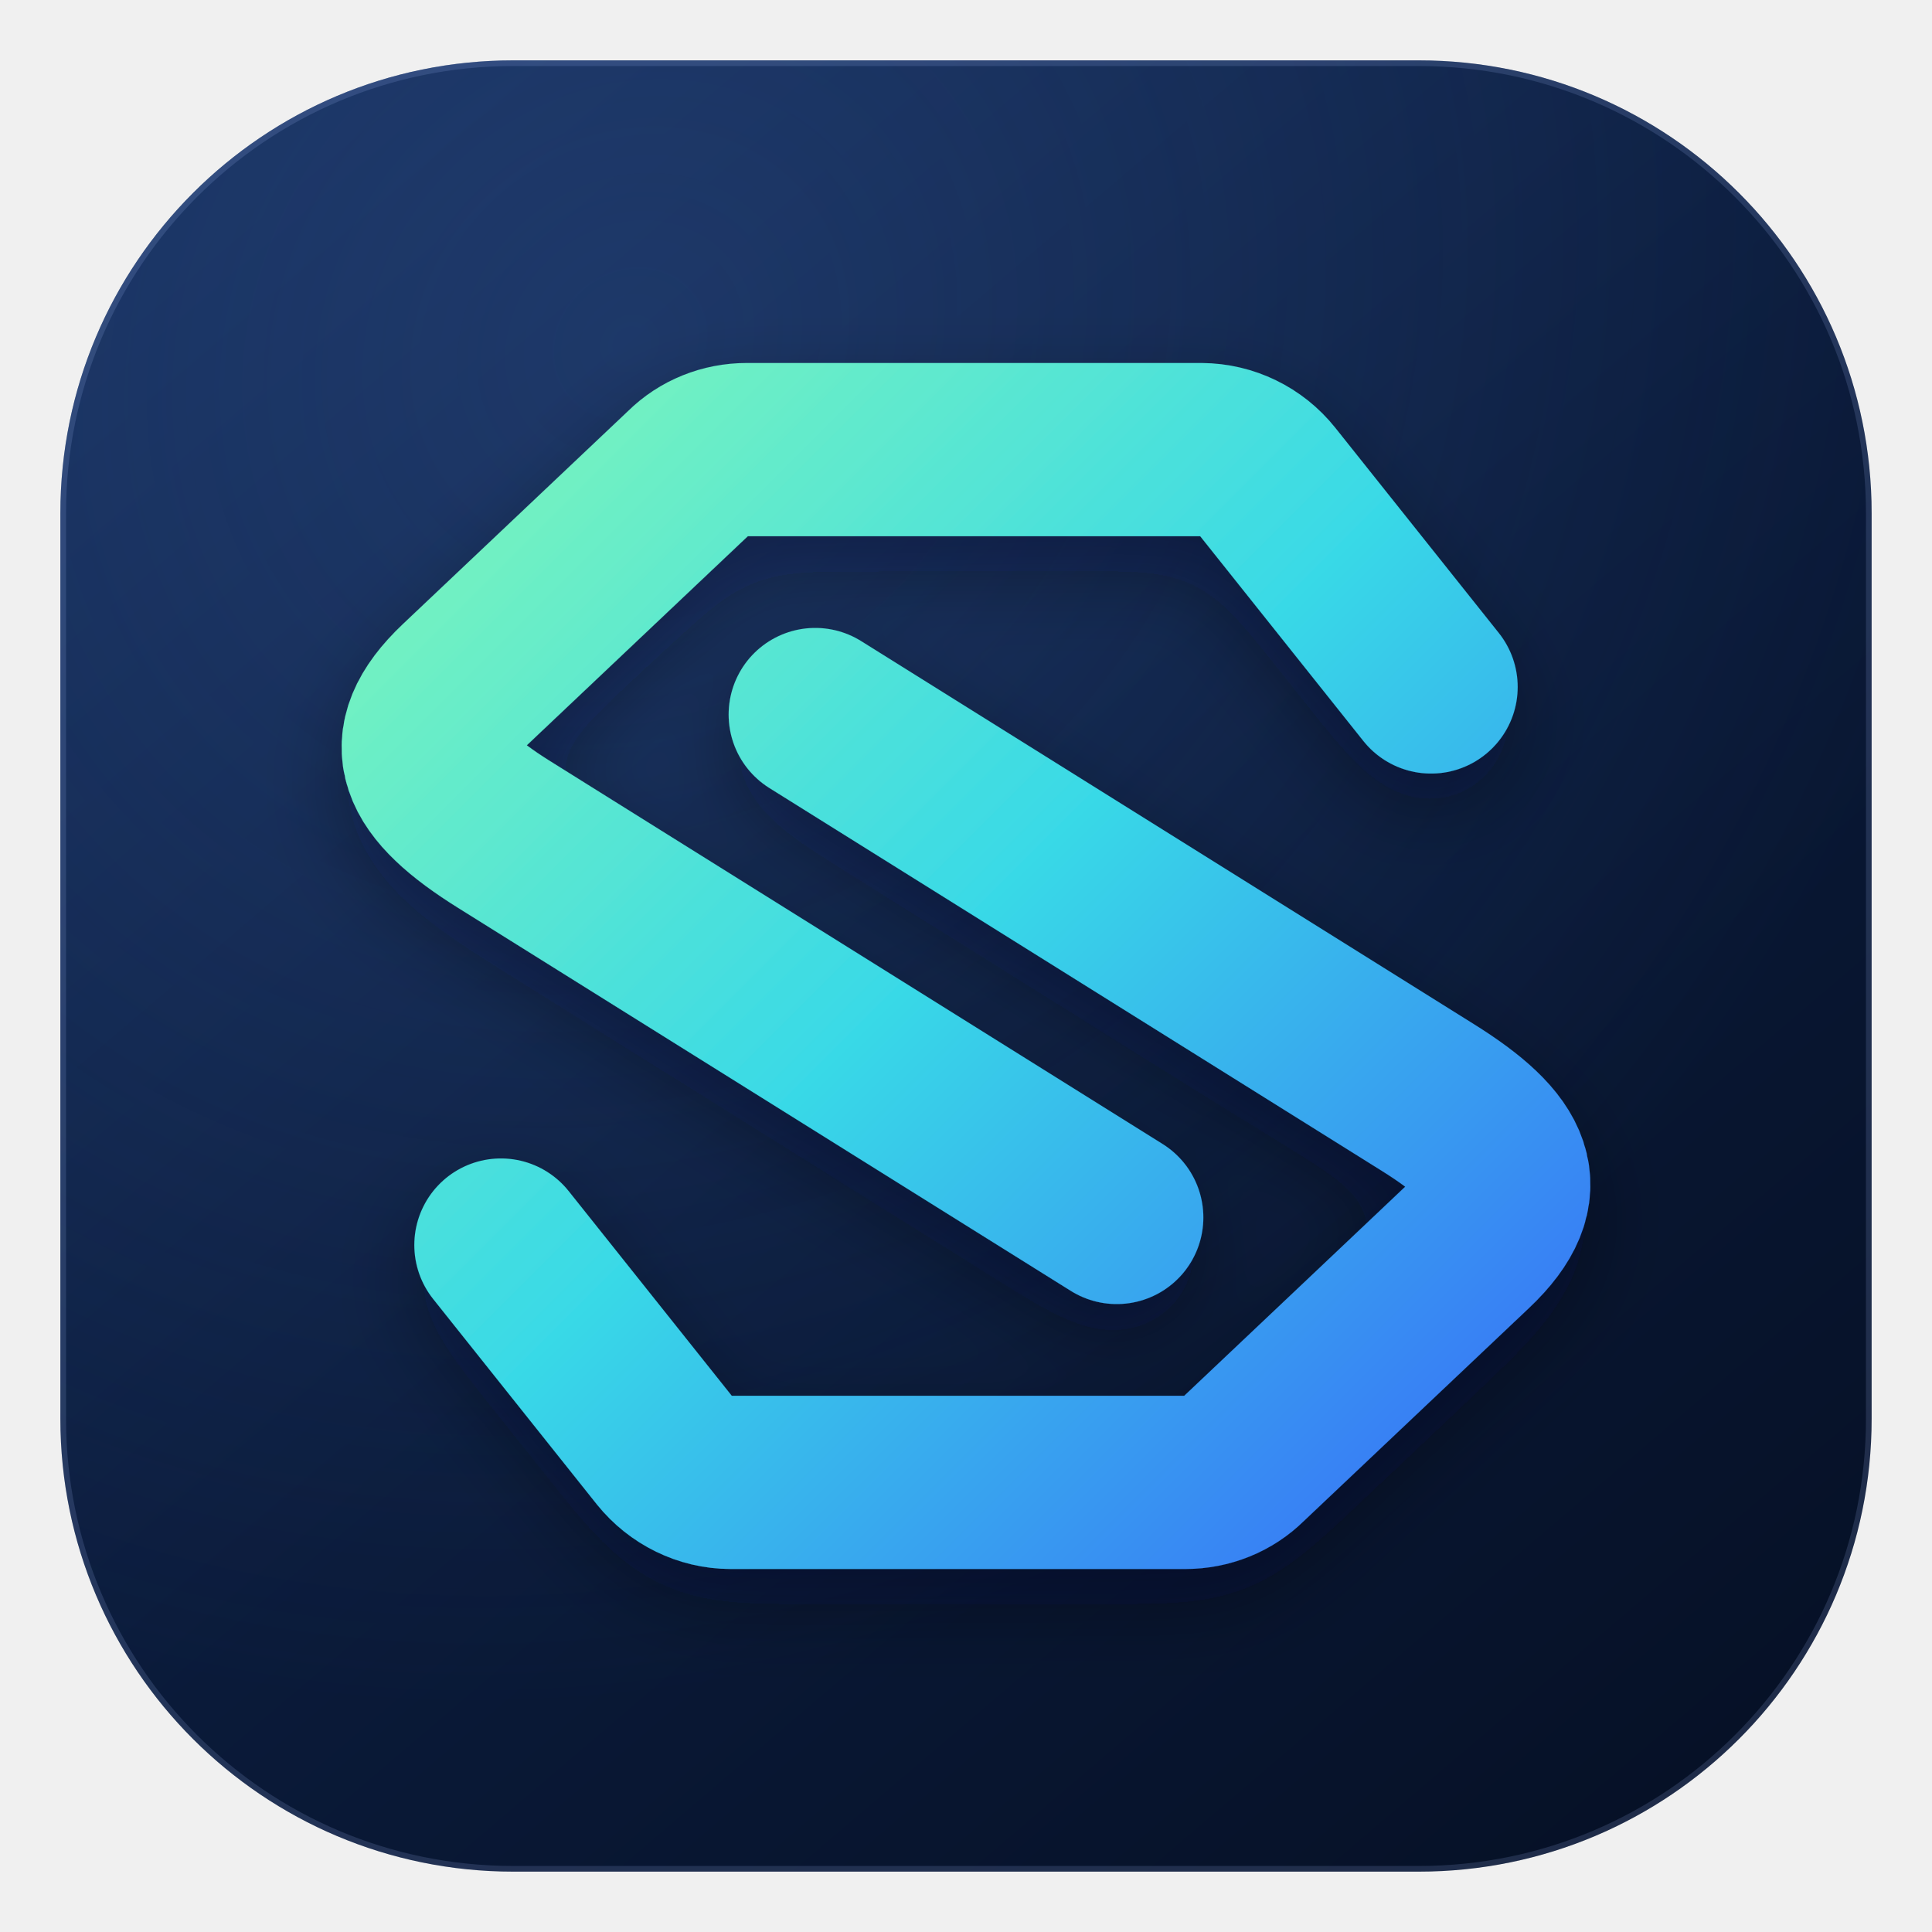
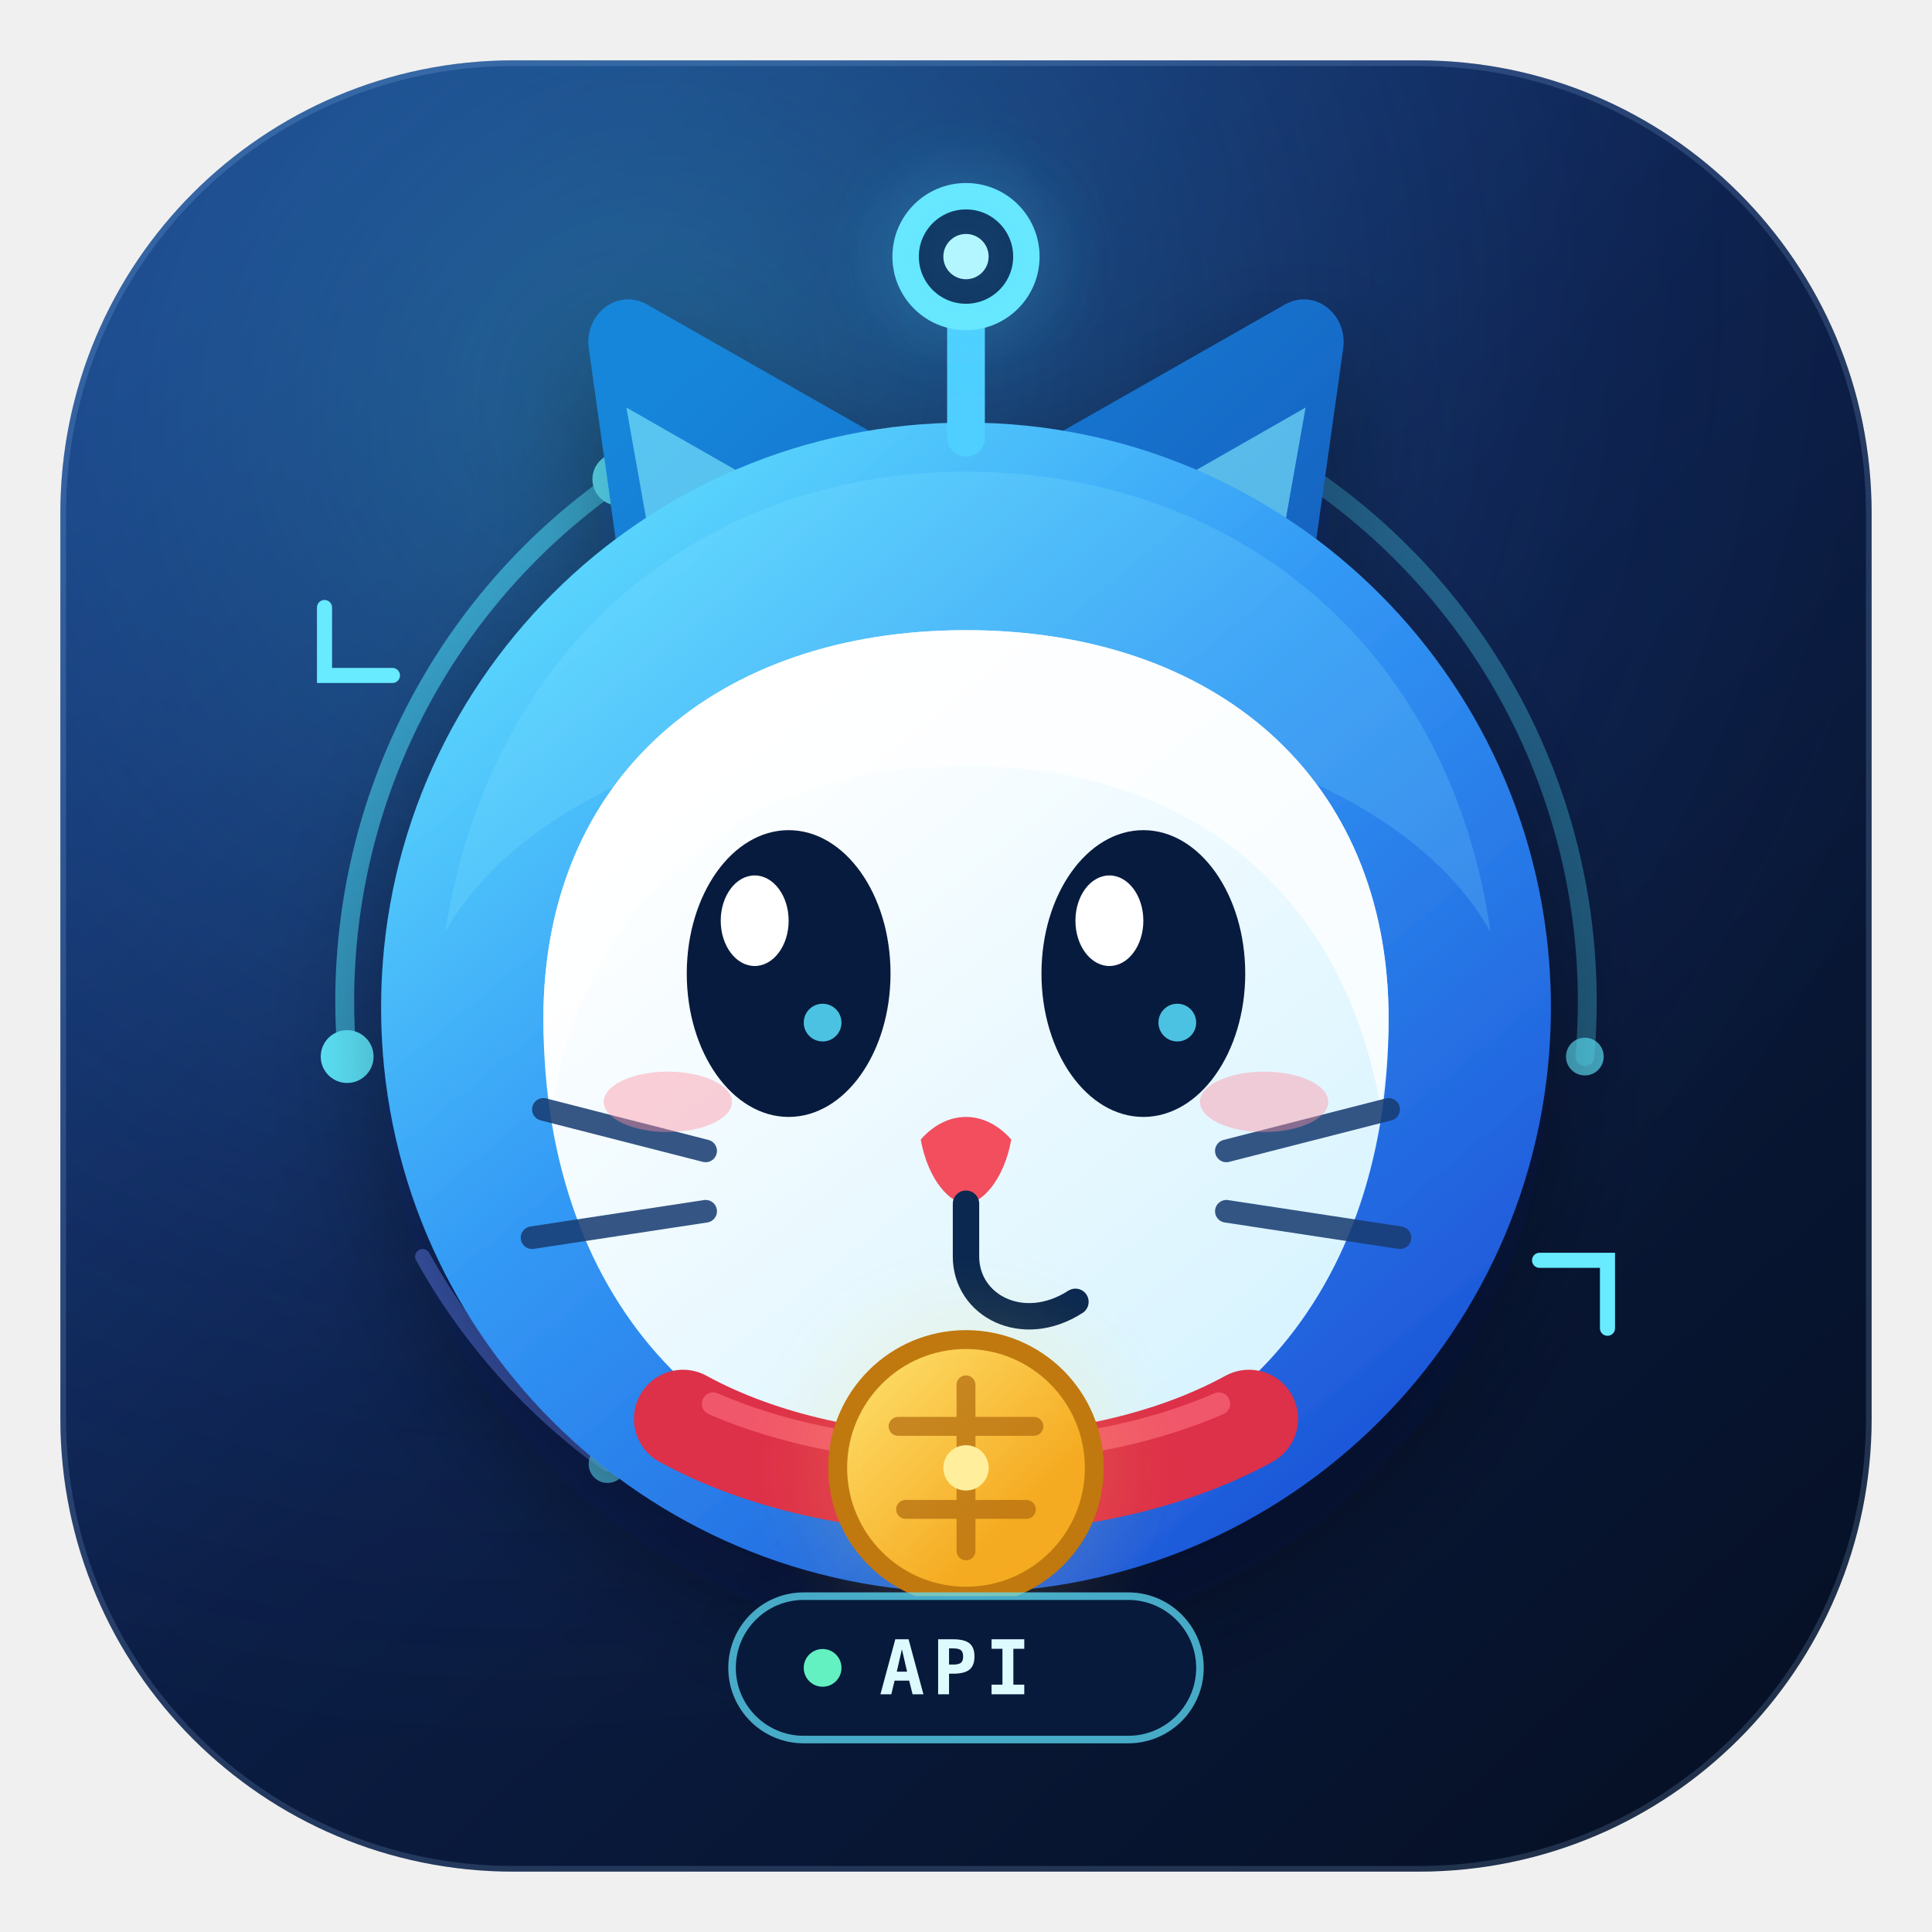
<svg xmlns="http://www.w3.org/2000/svg" viewBox="0 0 512 512" role="img" aria-labelledby="title desc">
  <defs>
-     <linearGradient id="s2a-bg" x1="72" y1="44" x2="442" y2="478" gradientUnits="userSpaceOnUse">
-       <stop stop-color="#142B56" />
-       <stop offset=".52" stop-color="#0A1A39" />
+     <linearGradient id="xd-bg" x1="72" y1="52" x2="448" y2="468" gradientUnits="userSpaceOnUse">
+       <stop stop-color="#173B78" />
+       <stop offset=".48" stop-color="#0B1D44" />
      <stop offset="1" stop-color="#061127" />
    </linearGradient>
-     <radialGradient id="s2a-ambient" cx="0" cy="0" r="1" gradientUnits="userSpaceOnUse" gradientTransform="translate(168 92) rotate(51) scale(342 382)">
-       <stop stop-color="#3E68B0" stop-opacity=".28" />
-       <stop offset="1" stop-color="#3E68B0" stop-opacity="0" />
+     <radialGradient id="xd-glow" cx="0" cy="0" r="1" gradientUnits="userSpaceOnUse" gradientTransform="translate(168 100) rotate(51) scale(352 390)">
+       <stop stop-color="#45D9FF" stop-opacity=".3" />
+       <stop offset=".7" stop-color="#3778FF" stop-opacity=".07" />
+       <stop offset="1" stop-color="#3778FF" stop-opacity="0" />
    </radialGradient>
-     <linearGradient id="s2a-brand" x1="4" y1="4" x2="20" y2="20" gradientUnits="userSpaceOnUse">
-       <stop stop-color="#79F4BD" />
-       <stop offset=".48" stop-color="#39D9E7" />
-       <stop offset="1" stop-color="#3875F6" />
+     <linearGradient id="xd-blue" x1="145" y1="112" x2="371" y2="384" gradientUnits="userSpaceOnUse">
+       <stop stop-color="#64E4FF" />
+       <stop offset=".46" stop-color="#3298F5" />
+       <stop offset="1" stop-color="#1D55D8" />
    </linearGradient>
-     <filter id="s2a-shadow" x="-25%" y="-25%" width="150%" height="165%" color-interpolation-filters="sRGB">
-       <feDropShadow dx="0" dy=".55" stdDeviation=".65" flood-color="#020817" flood-opacity=".34" />
+     <linearGradient id="xd-blue-dark" x1="143" y1="133" x2="366" y2="379" gradientUnits="userSpaceOnUse">
+       <stop stop-color="#1986DA" />
+       <stop offset="1" stop-color="#1339A5" />
+     </linearGradient>
+     <linearGradient id="xd-face" x1="190" y1="198" x2="324" y2="365" gradientUnits="userSpaceOnUse">
+       <stop stop-color="#FFFFFF" />
+       <stop offset="1" stop-color="#D9F4FF" />
+     </linearGradient>
+     <linearGradient id="xd-bell" x1="233" y1="344" x2="280" y2="392" gradientUnits="userSpaceOnUse">
+       <stop stop-color="#FFE778" />
+       <stop offset="1" stop-color="#F4A51B" />
+     </linearGradient>
+     <filter id="xd-shadow" x="-30%" y="-30%" width="170%" height="180%" color-interpolation-filters="sRGB">
+       <feDropShadow dx="0" dy="14" stdDeviation="16" flood-color="#020817" flood-opacity=".38" />
+     </filter>
+     <filter id="xd-soft" x="-50%" y="-50%" width="200%" height="200%">
+       <feGaussianBlur stdDeviation="8" />
    </filter>
  </defs>
-   <rect x="16" y="16" width="480" height="480" rx="120" fill="url(#s2a-bg)" />
-   <rect x="16" y="16" width="480" height="480" rx="120" fill="url(#s2a-ambient)" />
-   <rect x="16.75" y="16.75" width="478.5" height="478.5" rx="119.25" fill="none" stroke="#A5BFFF" stroke-opacity=".16" stroke-width="1.5" />
-   <g transform="translate(52 52) scale(17)" fill="none" stroke="url(#s2a-brand)" stroke-linecap="round" stroke-linejoin="round" stroke-width="2.7" filter="url(#s2a-shadow)">
-     <path d="m19.25 7.65-2.55-3.2a1.33 1.33 0 0 0-1.03-.5H8.58c-.34 0-.67.13-.91.37L4.15 7.65c-.93.88-.6 1.52.65 2.3l9.55 5.97" />
-     <path d="m4.75 16.35 2.55 3.2c.25.31.63.5 1.03.5h7.09c.34 0 .67-.13.91-.37l3.52-3.33c.93-.88.6-1.52-.65-2.3L9.65 8.08" />
+   <rect x="16" y="16" width="480" height="480" rx="120" fill="url(#xd-bg)" />
+   <rect x="16" y="16" width="480" height="480" rx="120" fill="url(#xd-glow)" />
+   <rect x="16.75" y="16.75" width="478.5" height="478.5" rx="119.25" fill="none" stroke="#A5CFFF" stroke-opacity=".17" stroke-width="1.5" />
+   <g fill="none" stroke-linecap="round">
+     <path d="M92 280A168 168 0 0 1 164 127" stroke="#4FE3FF" stroke-opacity=".55" stroke-width="5" />
+     <path d="M348 127a168 168 0 0 1 72 153" stroke="#4FE3FF" stroke-opacity=".32" stroke-width="5" />
+     <path d="M112 333a168 168 0 0 0 49 55" stroke="#6B8EFF" stroke-opacity=".5" stroke-width="4" />
+   </g>
+   <g fill="#5FE8FF">
+     <circle cx="92" cy="280" r="7" />
+     <circle cx="164" cy="127" r="7" />
+     <circle cx="420" cy="280" r="5" opacity=".7" />
+     <circle cx="161" cy="388" r="5" opacity=".7" />
+   </g>
+   <g filter="url(#xd-shadow)">
+     <path d="M167 170 156 92c-1-9 8-16 16-11l65 37" fill="url(#xd-blue-dark)" />
+     <path d="M345 170 356 92c1-9-8-16-16-11l-65 37" fill="url(#xd-blue-dark)" />
+     <path d="M174 153 166 108l42 24" fill="#80EBFF" fill-opacity=".62" />
+     <path d="M338 153 346 108l-42 24" fill="#80EBFF" fill-opacity=".62" />
+     <circle cx="256" cy="267" r="155" fill="url(#xd-blue)" />
+     <path d="M118 247c12-77 69-122 138-122 70 0 128 45 139 122-20-36-77-58-139-58-61 0-118 22-138 58Z" fill="#8BEFFF" fill-opacity=".18" />
+   </g>
+   <g stroke-linecap="round">
+     <path d="M256 116V74" stroke="#4FCFFF" stroke-width="10" />
+     <circle cx="256" cy="68" r="16" fill="#0A204D" stroke="#6BE9FF" stroke-width="7" />
+     <circle cx="256" cy="68" r="6" fill="#C8FAFF" />
+     <circle cx="256" cy="68" r="25" fill="#45DFFF" fill-opacity=".15" filter="url(#xd-soft)" />
+   </g>
+   <path d="M256 167c-66 0-112 39-112 103 0 77 48 124 112 124s112-47 112-124c0-64-46-103-112-103Z" fill="url(#xd-face)" />
+   <path d="M256 167c-66 0-112 39-112 103 0 8 1 16 2 24 10-58 51-91 110-91s100 33 110 91c1-8 2-16 2-24 0-64-46-103-112-103Z" fill="#FFFFFF" fill-opacity=".75" />
+   <ellipse cx="209" cy="258" rx="27" ry="38" fill="#071B3E" />
+   <ellipse cx="303" cy="258" rx="27" ry="38" fill="#071B3E" />
+   <ellipse cx="200" cy="244" rx="9" ry="12" fill="#FFFFFF" />
+   <ellipse cx="294" cy="244" rx="9" ry="12" fill="#FFFFFF" />
+   <circle cx="218" cy="271" r="5" fill="#59DFFF" fill-opacity=".85" />
+   <circle cx="312" cy="271" r="5" fill="#59DFFF" fill-opacity=".85" />
+   <path d="M244 302c7-8 17-8 24 0-2 11-8 17-12 17s-10-6-12-17Z" fill="#F24E5E" />
+   <path d="M256 319v14c0 13 15 21 29 12" fill="none" stroke="#0A2850" stroke-width="7" stroke-linecap="round" />
+   <g fill="none" stroke="#173B70" stroke-width="6" stroke-linecap="round" opacity=".86">
+     <path d="m187 305-43-11" />
+     <path d="m187 321-46 7" />
+     <path d="m325 305 43-11" />
+     <path d="m325 321 46 7" />
+   </g>
+   <g fill="#FF8EA0" opacity=".42">
+     <ellipse cx="177" cy="292" rx="17" ry="8" />
+     <ellipse cx="335" cy="292" rx="17" ry="8" />
+   </g>
+   <path d="M181 376c42 23 108 23 150 0" fill="none" stroke="#DD3049" stroke-width="26" stroke-linecap="round" />
+   <path d="M189 372c39 17 95 17 134 0" fill="none" stroke="#FF7180" stroke-width="6" stroke-linecap="round" opacity=".6" />
+   <circle cx="256" cy="389" r="34" fill="url(#xd-bell)" stroke="#B96E08" stroke-width="5" />
+   <path d="M256 367v44M238 378h36M240 400h32" fill="none" stroke="#A85D05" stroke-width="5" stroke-linecap="round" opacity=".72" />
+   <circle cx="256" cy="389" r="6" fill="#FFF3A7" />
+   <circle cx="256" cy="389" r="43" fill="#FFD44E" fill-opacity=".12" filter="url(#xd-soft)" />
+   <g transform="translate(194 423)">
+     <rect width="124" height="38" rx="19" fill="#071A3B" stroke="#60E4FF" stroke-opacity=".72" stroke-width="2" />
+     <circle cx="24" cy="19" r="5" fill="#63F1C1" />
+     <text x="39" y="26" fill="#DDFBFF" font-family="ui-monospace, SFMono-Regular, Menlo, monospace" font-size="20" font-weight="700" letter-spacing="2">API</text>
+   </g>
+   <g fill="none" stroke="#68EAFF" stroke-width="4" stroke-linecap="round">
+     <path d="M104 179h-18v-18" />
+     <path d="M408 334h18v18" />
  </g>
</svg>
